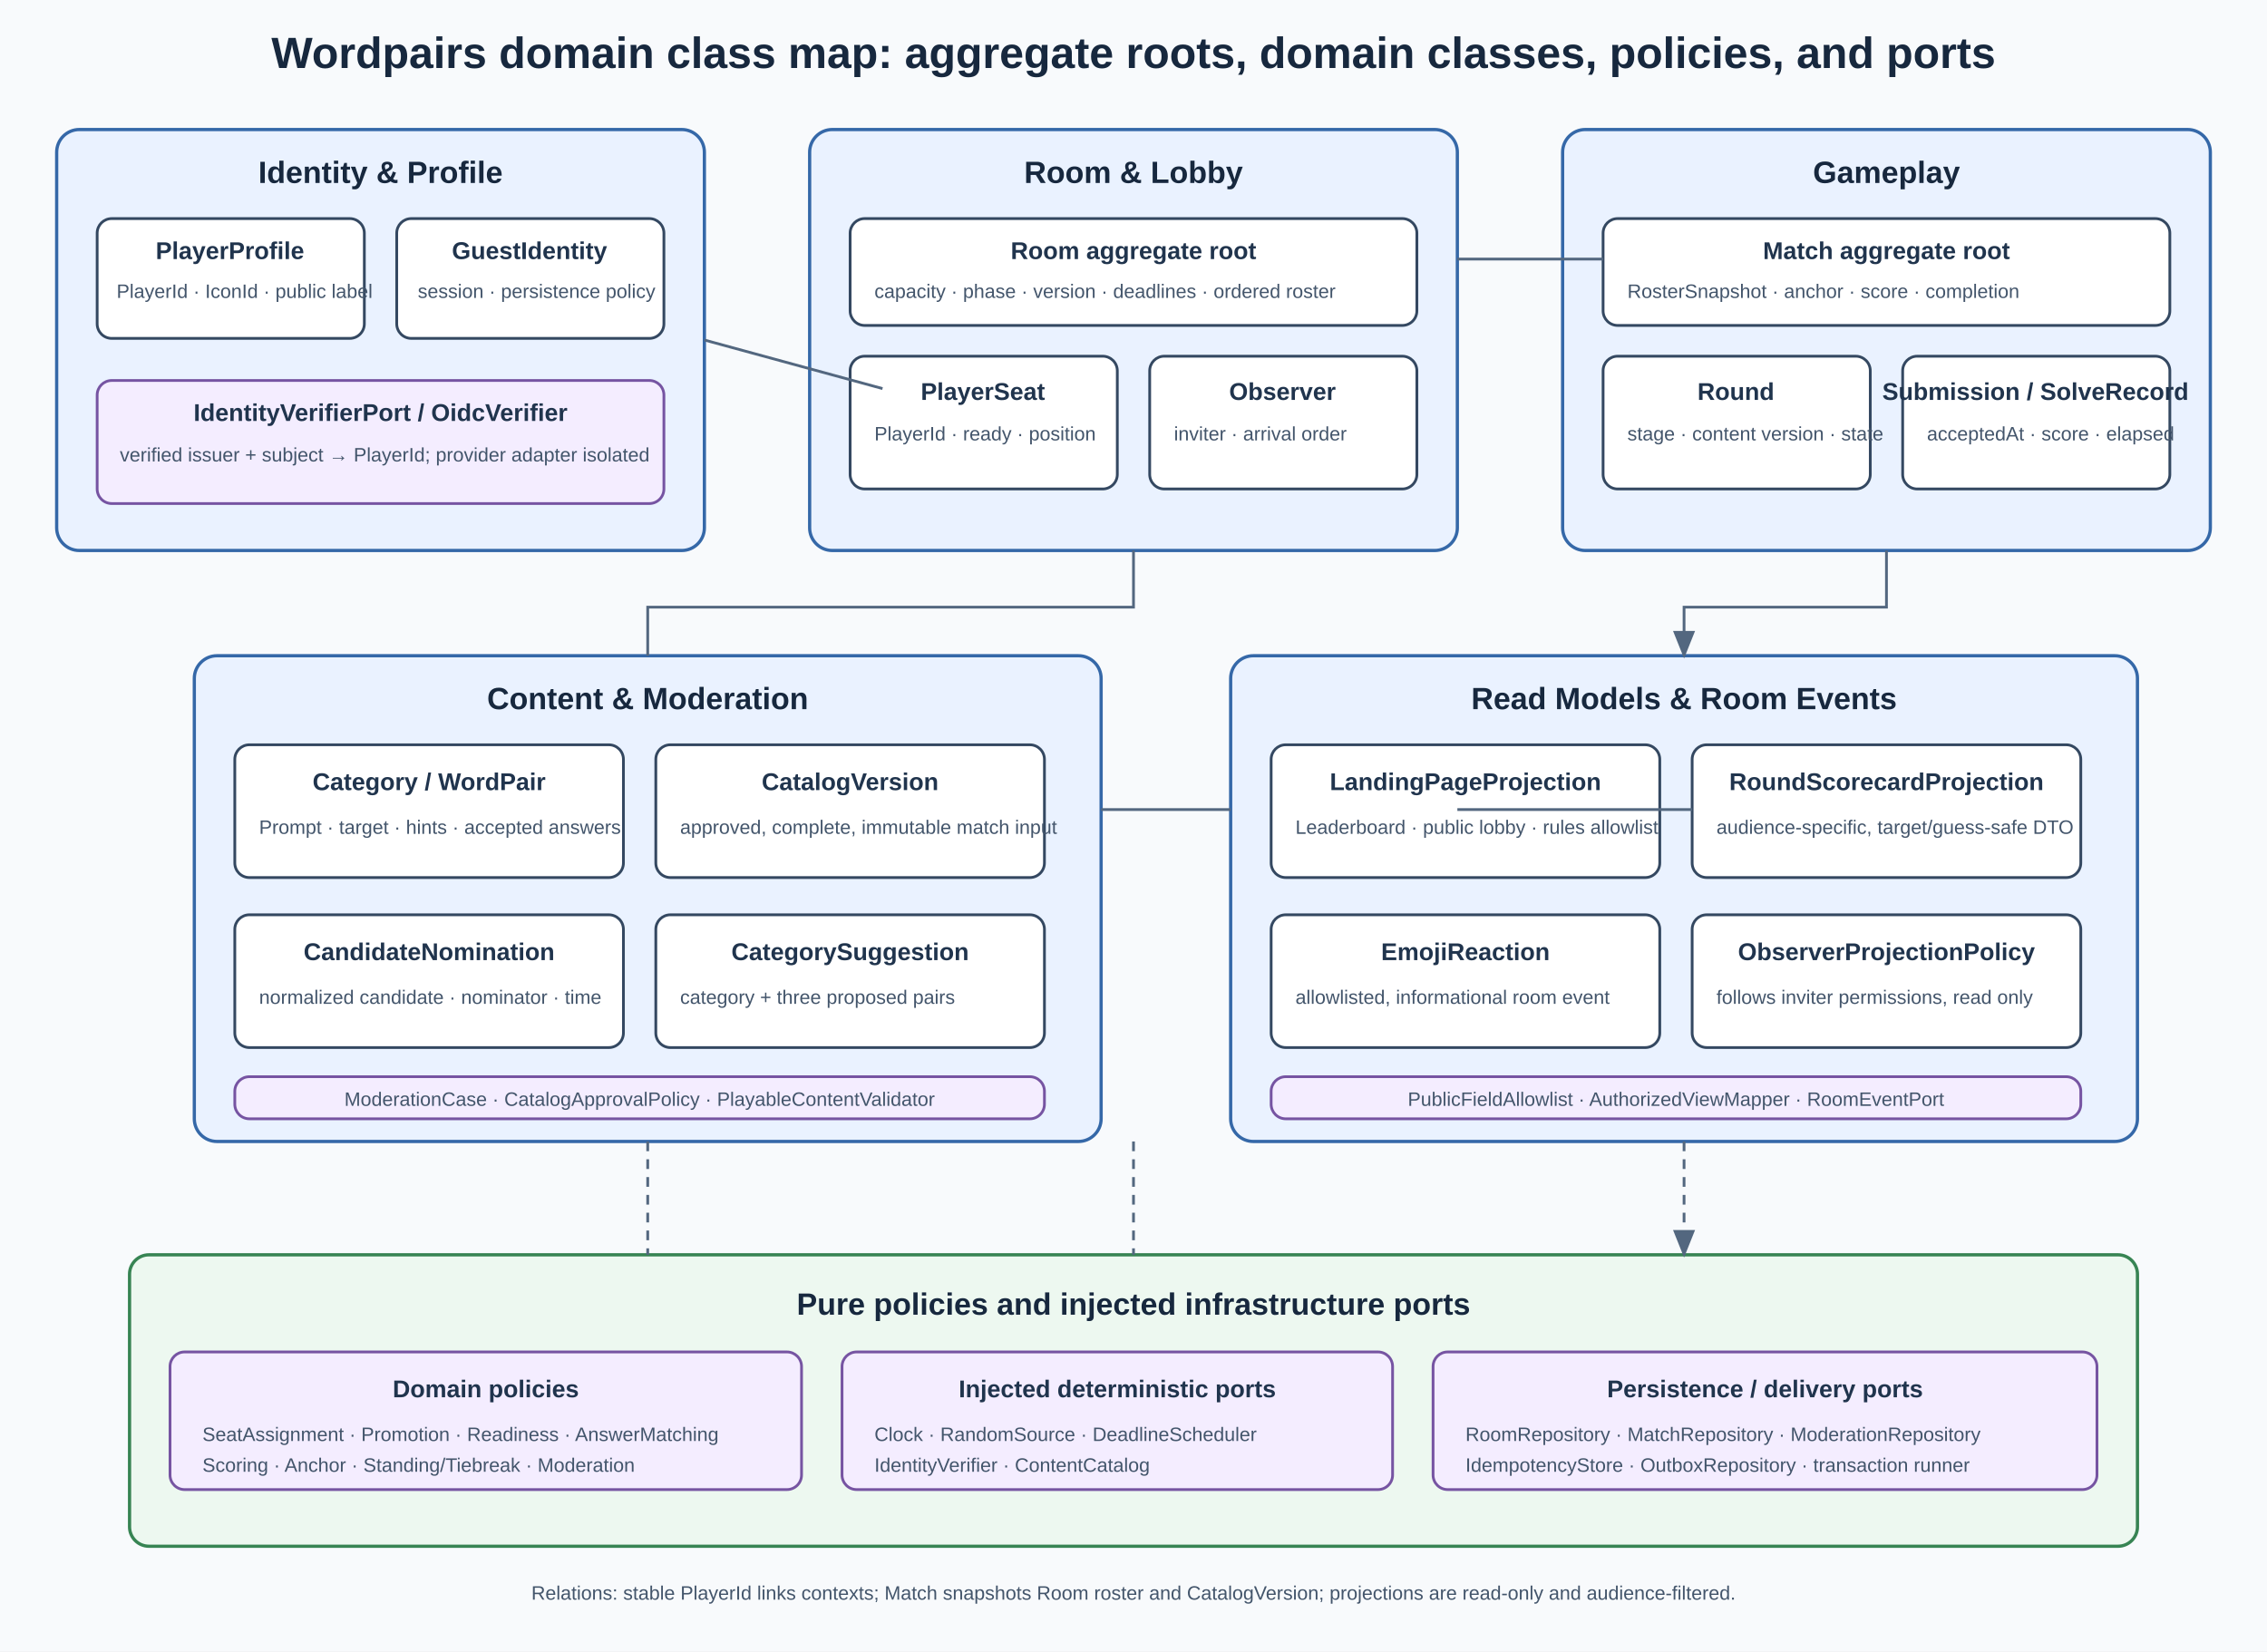
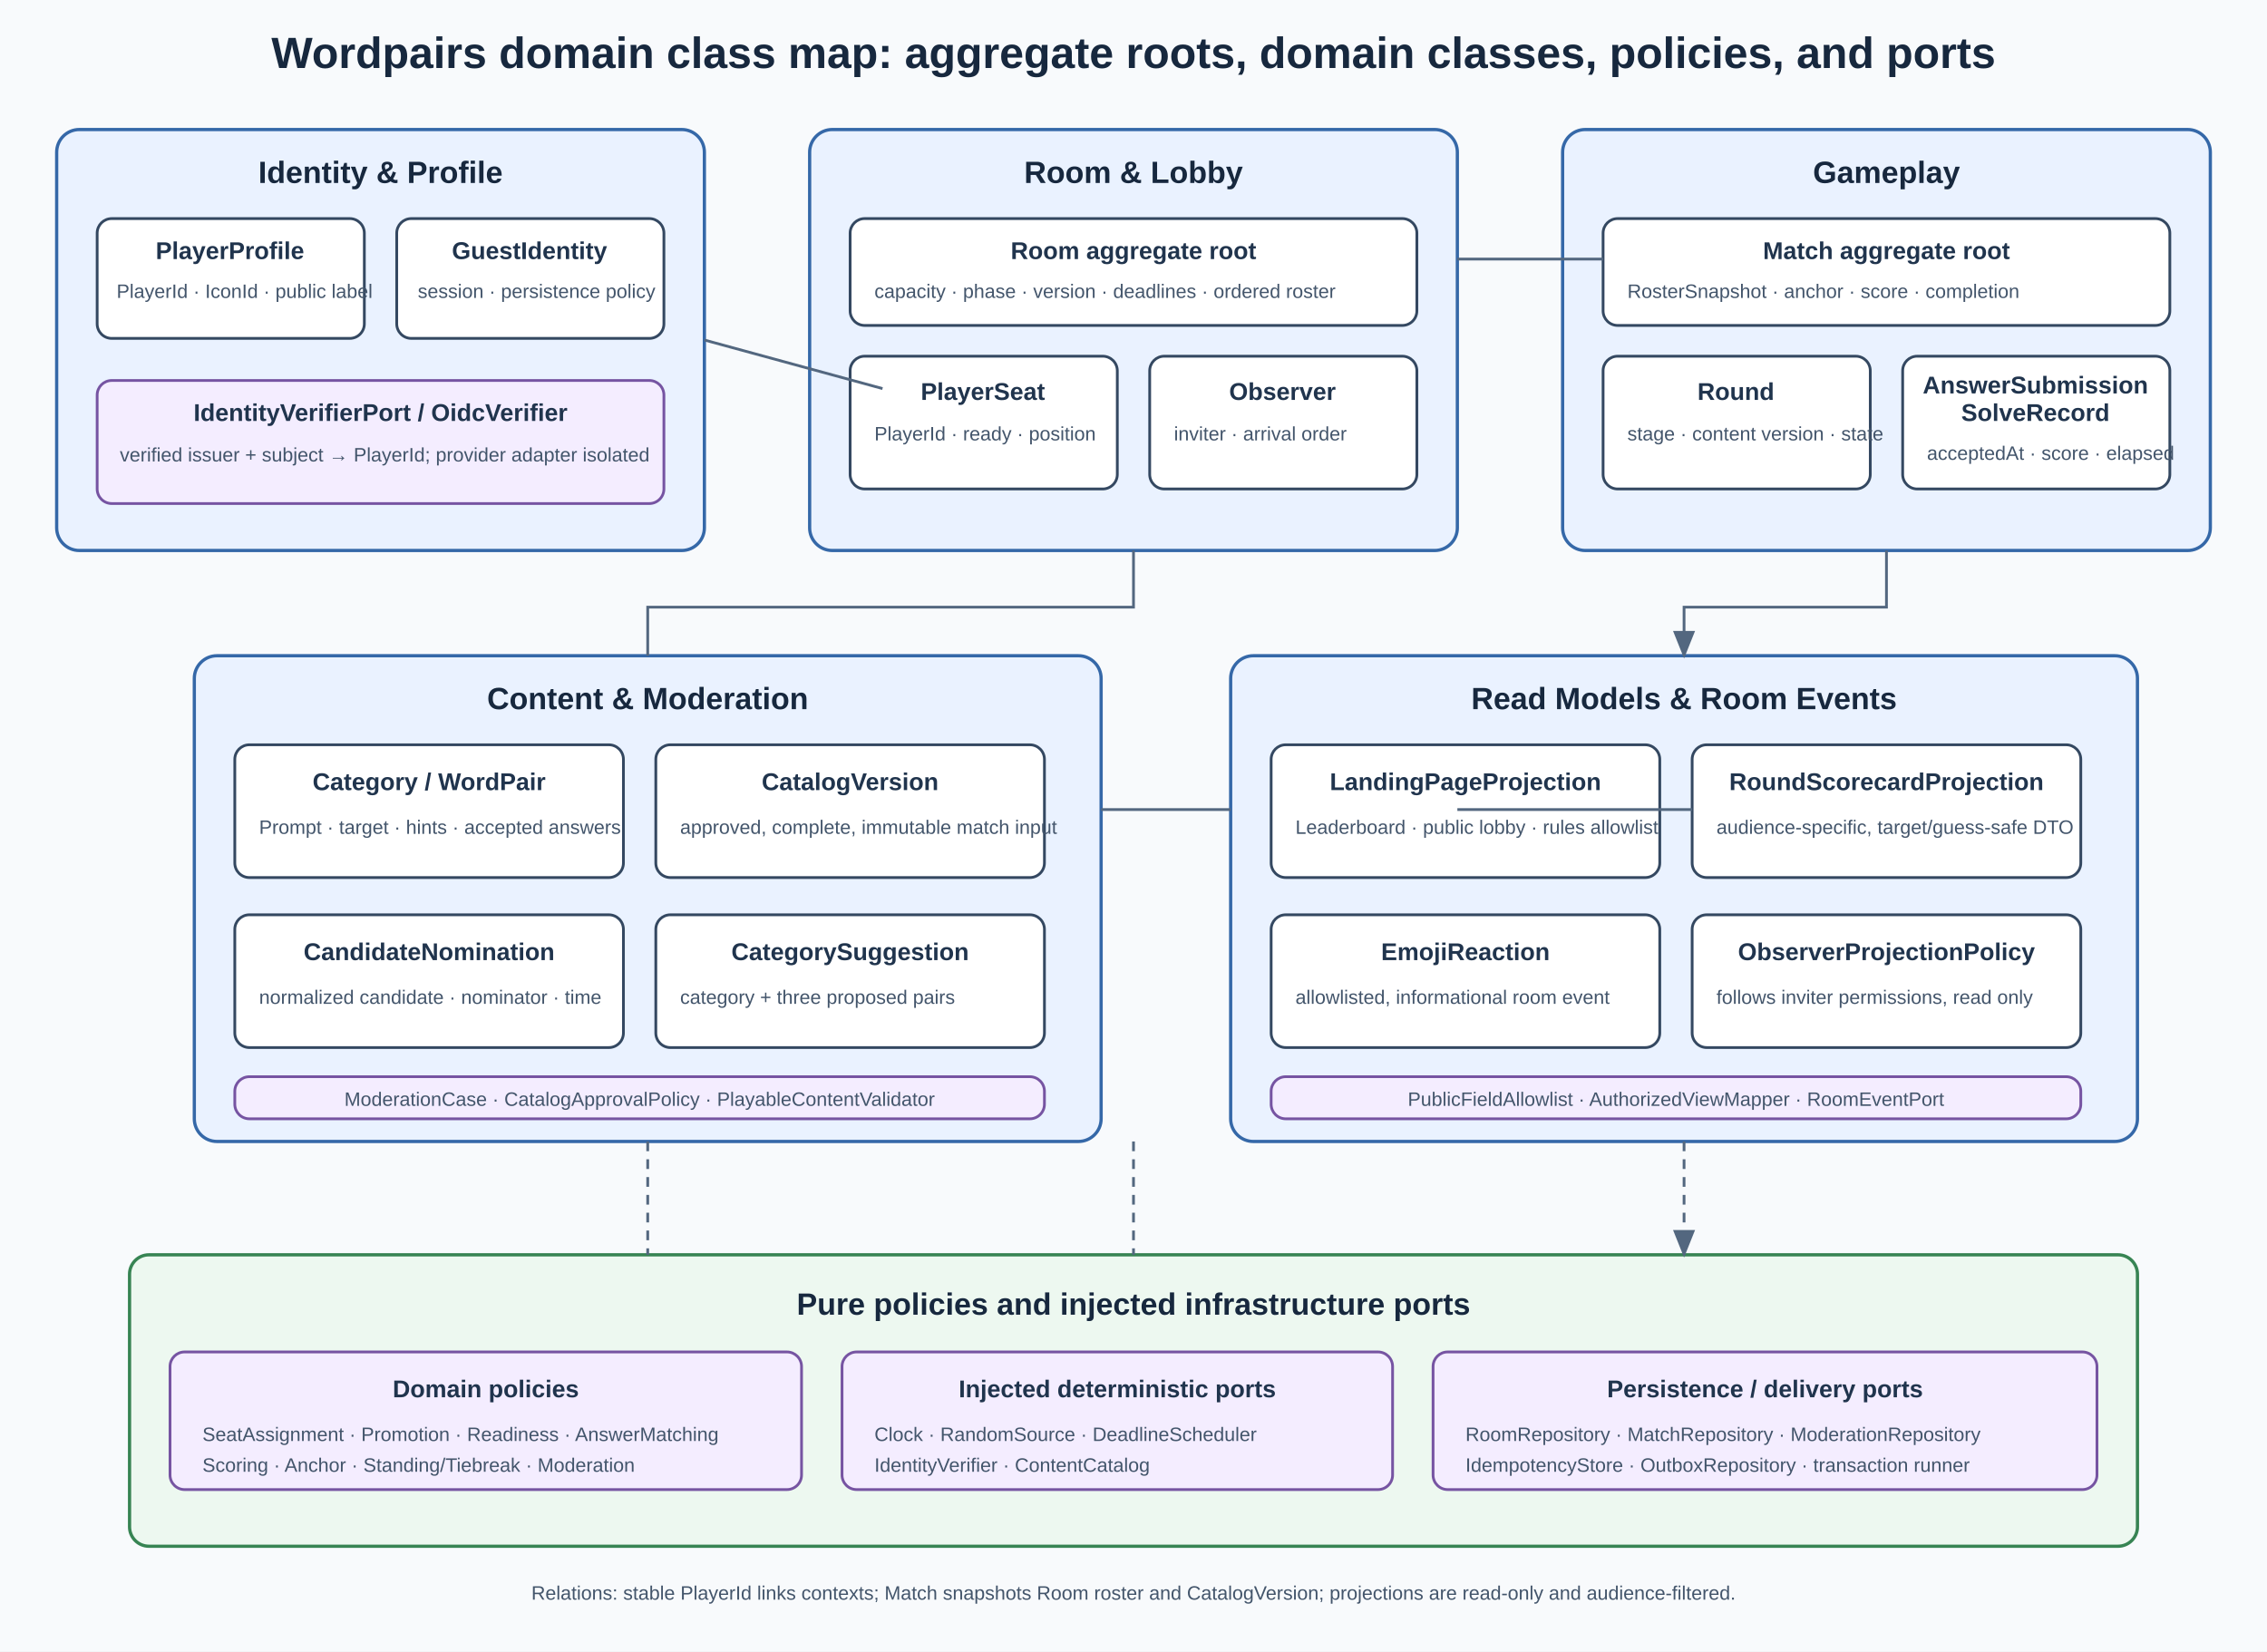
<svg xmlns="http://www.w3.org/2000/svg" width="1400" height="1020" viewBox="0 0 1400 1020">
  <defs>
    <style>.bg{fill:#f8fafc}.ctx{fill:#eaf2ff;stroke:#3568a8;stroke-width:2;rx:14}.box{fill:#fff;stroke:#344861;stroke-width:1.7;rx:9}.p{fill:#f4edff;stroke:#7654a2;stroke-width:1.7;rx:9}.infra{fill:#edf8f0;stroke:#378453;stroke-width:2;rx:12}.h{font:700 27px Arial;fill:#17283e}.ct{font:700 19px Arial;fill:#17283e}.cl{font:700 15px Arial;fill:#20344d}.tx{font:13px Arial;fill:#33445c}.small{font:12px Arial;fill:#43556b}.line{stroke:#53677f;stroke-width:1.7;fill:none;marker-end:url(#m)}.dash{stroke-dasharray:6 5}</style>
    <marker id="m" markerWidth="10" markerHeight="8" refX="9" refY="4" orient="auto">
      <path d="M0 0L10 4L0 8z" fill="#53677f" />
    </marker>
  </defs>
  <rect class="bg" width="1400" height="1020" />
  <text x="700" y="42" class="h" text-anchor="middle">Wordpairs domain class map: aggregate roots, domain classes, policies, and ports</text>
  <rect class="ctx" x="35" y="80" width="400" height="260" />
  <text class="ct" x="235" y="113" text-anchor="middle">Identity &amp; Profile</text>
  <rect class="box" x="60" y="135" width="165" height="74" />
  <text class="cl" x="142" y="160" text-anchor="middle">PlayerProfile</text>
  <text class="small" x="72" y="184">PlayerId · IconId · public label</text>
  <rect class="box" x="245" y="135" width="165" height="74" />
  <text class="cl" x="327" y="160" text-anchor="middle">GuestIdentity</text>
  <text class="small" x="258" y="184">session · persistence policy</text>
  <rect class="p" x="60" y="235" width="350" height="76" />
  <text class="cl" x="235" y="260" text-anchor="middle">IdentityVerifierPort / OidcVerifier</text>
  <text class="small" x="74" y="285">verified issuer + subject → PlayerId; provider adapter isolated</text>
  <rect class="ctx" x="500" y="80" width="400" height="260" />
  <text class="ct" x="700" y="113" text-anchor="middle">Room &amp; Lobby</text>
  <rect class="box" x="525" y="135" width="350" height="66" />
  <text class="cl" x="700" y="160" text-anchor="middle">Room aggregate root</text>
  <text class="small" x="540" y="184">capacity · phase · version · deadlines · ordered roster</text>
  <rect class="box" x="525" y="220" width="165" height="82" />
  <text class="cl" x="607" y="247" text-anchor="middle">PlayerSeat</text>
  <text class="small" x="540" y="272">PlayerId · ready · position</text>
  <rect class="box" x="710" y="220" width="165" height="82" />
  <text class="cl" x="792" y="247" text-anchor="middle">Observer</text>
  <text class="small" x="725" y="272">inviter · arrival order</text>
  <rect class="ctx" x="965" y="80" width="400" height="260" />
  <text class="ct" x="1165" y="113" text-anchor="middle">Gameplay</text>
  <rect class="box" x="990" y="135" width="350" height="66" />
  <text class="cl" x="1165" y="160" text-anchor="middle">Match aggregate root</text>
  <text class="small" x="1005" y="184">RosterSnapshot · anchor · score · completion</text>
  <rect class="box" x="990" y="220" width="165" height="82" />
  <text class="cl" x="1072" y="247" text-anchor="middle">Round</text>
  <text class="small" x="1005" y="272">stage · content version · state</text>
  <rect class="box" x="1175" y="220" width="165" height="82" />
-   <text class="cl" x="1257" y="247" text-anchor="middle">Submission / SolveRecord</text>
-   <text class="small" x="1190" y="272">acceptedAt · score · elapsed</text>
+   <text class="cl" x="1257" y="243" text-anchor="middle">AnswerSubmission</text>
+   <text class="cl" x="1257" y="260" text-anchor="middle">SolveRecord</text>
+   <text class="small" x="1190" y="284">acceptedAt · score · elapsed</text>
  <rect class="ctx" x="120" y="405" width="560" height="300" />
  <text class="ct" x="400" y="438" text-anchor="middle">Content &amp; Moderation</text>
  <rect class="box" x="145" y="460" width="240" height="82" />
  <text class="cl" x="265" y="488" text-anchor="middle">Category / WordPair</text>
  <text class="small" x="160" y="515">Prompt · target · hints · accepted answers</text>
  <rect class="box" x="405" y="460" width="240" height="82" />
  <text class="cl" x="525" y="488" text-anchor="middle">CatalogVersion</text>
  <text class="small" x="420" y="515">approved, complete, immutable match input</text>
  <rect class="box" x="145" y="565" width="240" height="82" />
  <text class="cl" x="265" y="593" text-anchor="middle">CandidateNomination</text>
  <text class="small" x="160" y="620">normalized candidate · nominator · time</text>
  <rect class="box" x="405" y="565" width="240" height="82" />
  <text class="cl" x="525" y="593" text-anchor="middle">CategorySuggestion</text>
  <text class="small" x="420" y="620">category + three proposed pairs</text>
  <rect class="p" x="145" y="665" width="500" height="26" />
  <text class="small" x="395" y="683" text-anchor="middle">ModerationCase · CatalogApprovalPolicy · PlayableContentValidator</text>
  <rect class="ctx" x="760" y="405" width="560" height="300" />
  <text class="ct" x="1040" y="438" text-anchor="middle">Read Models &amp; Room Events</text>
  <rect class="box" x="785" y="460" width="240" height="82" />
  <text class="cl" x="905" y="488" text-anchor="middle">LandingPageProjection</text>
  <text class="small" x="800" y="515">Leaderboard · public lobby · rules allowlist</text>
  <rect class="box" x="1045" y="460" width="240" height="82" />
  <text class="cl" x="1165" y="488" text-anchor="middle">RoundScorecardProjection</text>
  <text class="small" x="1060" y="515">audience-specific, target/guess-safe DTO</text>
  <rect class="box" x="785" y="565" width="240" height="82" />
  <text class="cl" x="905" y="593" text-anchor="middle">EmojiReaction</text>
  <text class="small" x="800" y="620">allowlisted, informational room event</text>
  <rect class="box" x="1045" y="565" width="240" height="82" />
  <text class="cl" x="1165" y="593" text-anchor="middle">ObserverProjectionPolicy</text>
  <text class="small" x="1060" y="620">follows inviter permissions, read only</text>
  <rect class="p" x="785" y="665" width="500" height="26" />
  <text class="small" x="1035" y="683" text-anchor="middle">PublicFieldAllowlist · AuthorizedViewMapper · RoomEventPort</text>
  <rect class="infra" x="80" y="775" width="1240" height="180" />
  <text class="ct" x="700" y="812" text-anchor="middle">Pure policies and injected infrastructure ports</text>
  <rect class="p" x="105" y="835" width="390" height="85" />
  <text class="cl" x="300" y="863" text-anchor="middle">Domain policies</text>
  <text class="small" x="125" y="890">SeatAssignment · Promotion · Readiness · AnswerMatching</text>
  <text class="small" x="125" y="909">Scoring · Anchor · Standing/Tiebreak · Moderation</text>
  <rect class="p" x="520" y="835" width="340" height="85" />
  <text class="cl" x="690" y="863" text-anchor="middle">Injected deterministic ports</text>
  <text class="small" x="540" y="890">Clock · RandomSource · DeadlineScheduler</text>
  <text class="small" x="540" y="909">IdentityVerifier · ContentCatalog</text>
  <rect class="p" x="885" y="835" width="410" height="85" />
  <text class="cl" x="1090" y="863" text-anchor="middle">Persistence / delivery ports</text>
  <text class="small" x="905" y="890">RoomRepository · MatchRepository · ModerationRepository</text>
  <text class="small" x="905" y="909">IdempotencyStore · OutboxRepository · transaction runner</text>
  <text class="small" x="700" y="988" text-anchor="middle">Relations: stable PlayerId links contexts; Match snapshots Room roster and CatalogVersion; projections are read-only and audience-filtered.</text>
  <path class="line" d="M435 210L545 240M900 160H990M680 500H760M900 500H1045M700 340V375H400V405M1165 340V375H1040V405" />
  <path class="line dash" d="M700 705V775M400 705V775M1040 705V775" />
</svg>
